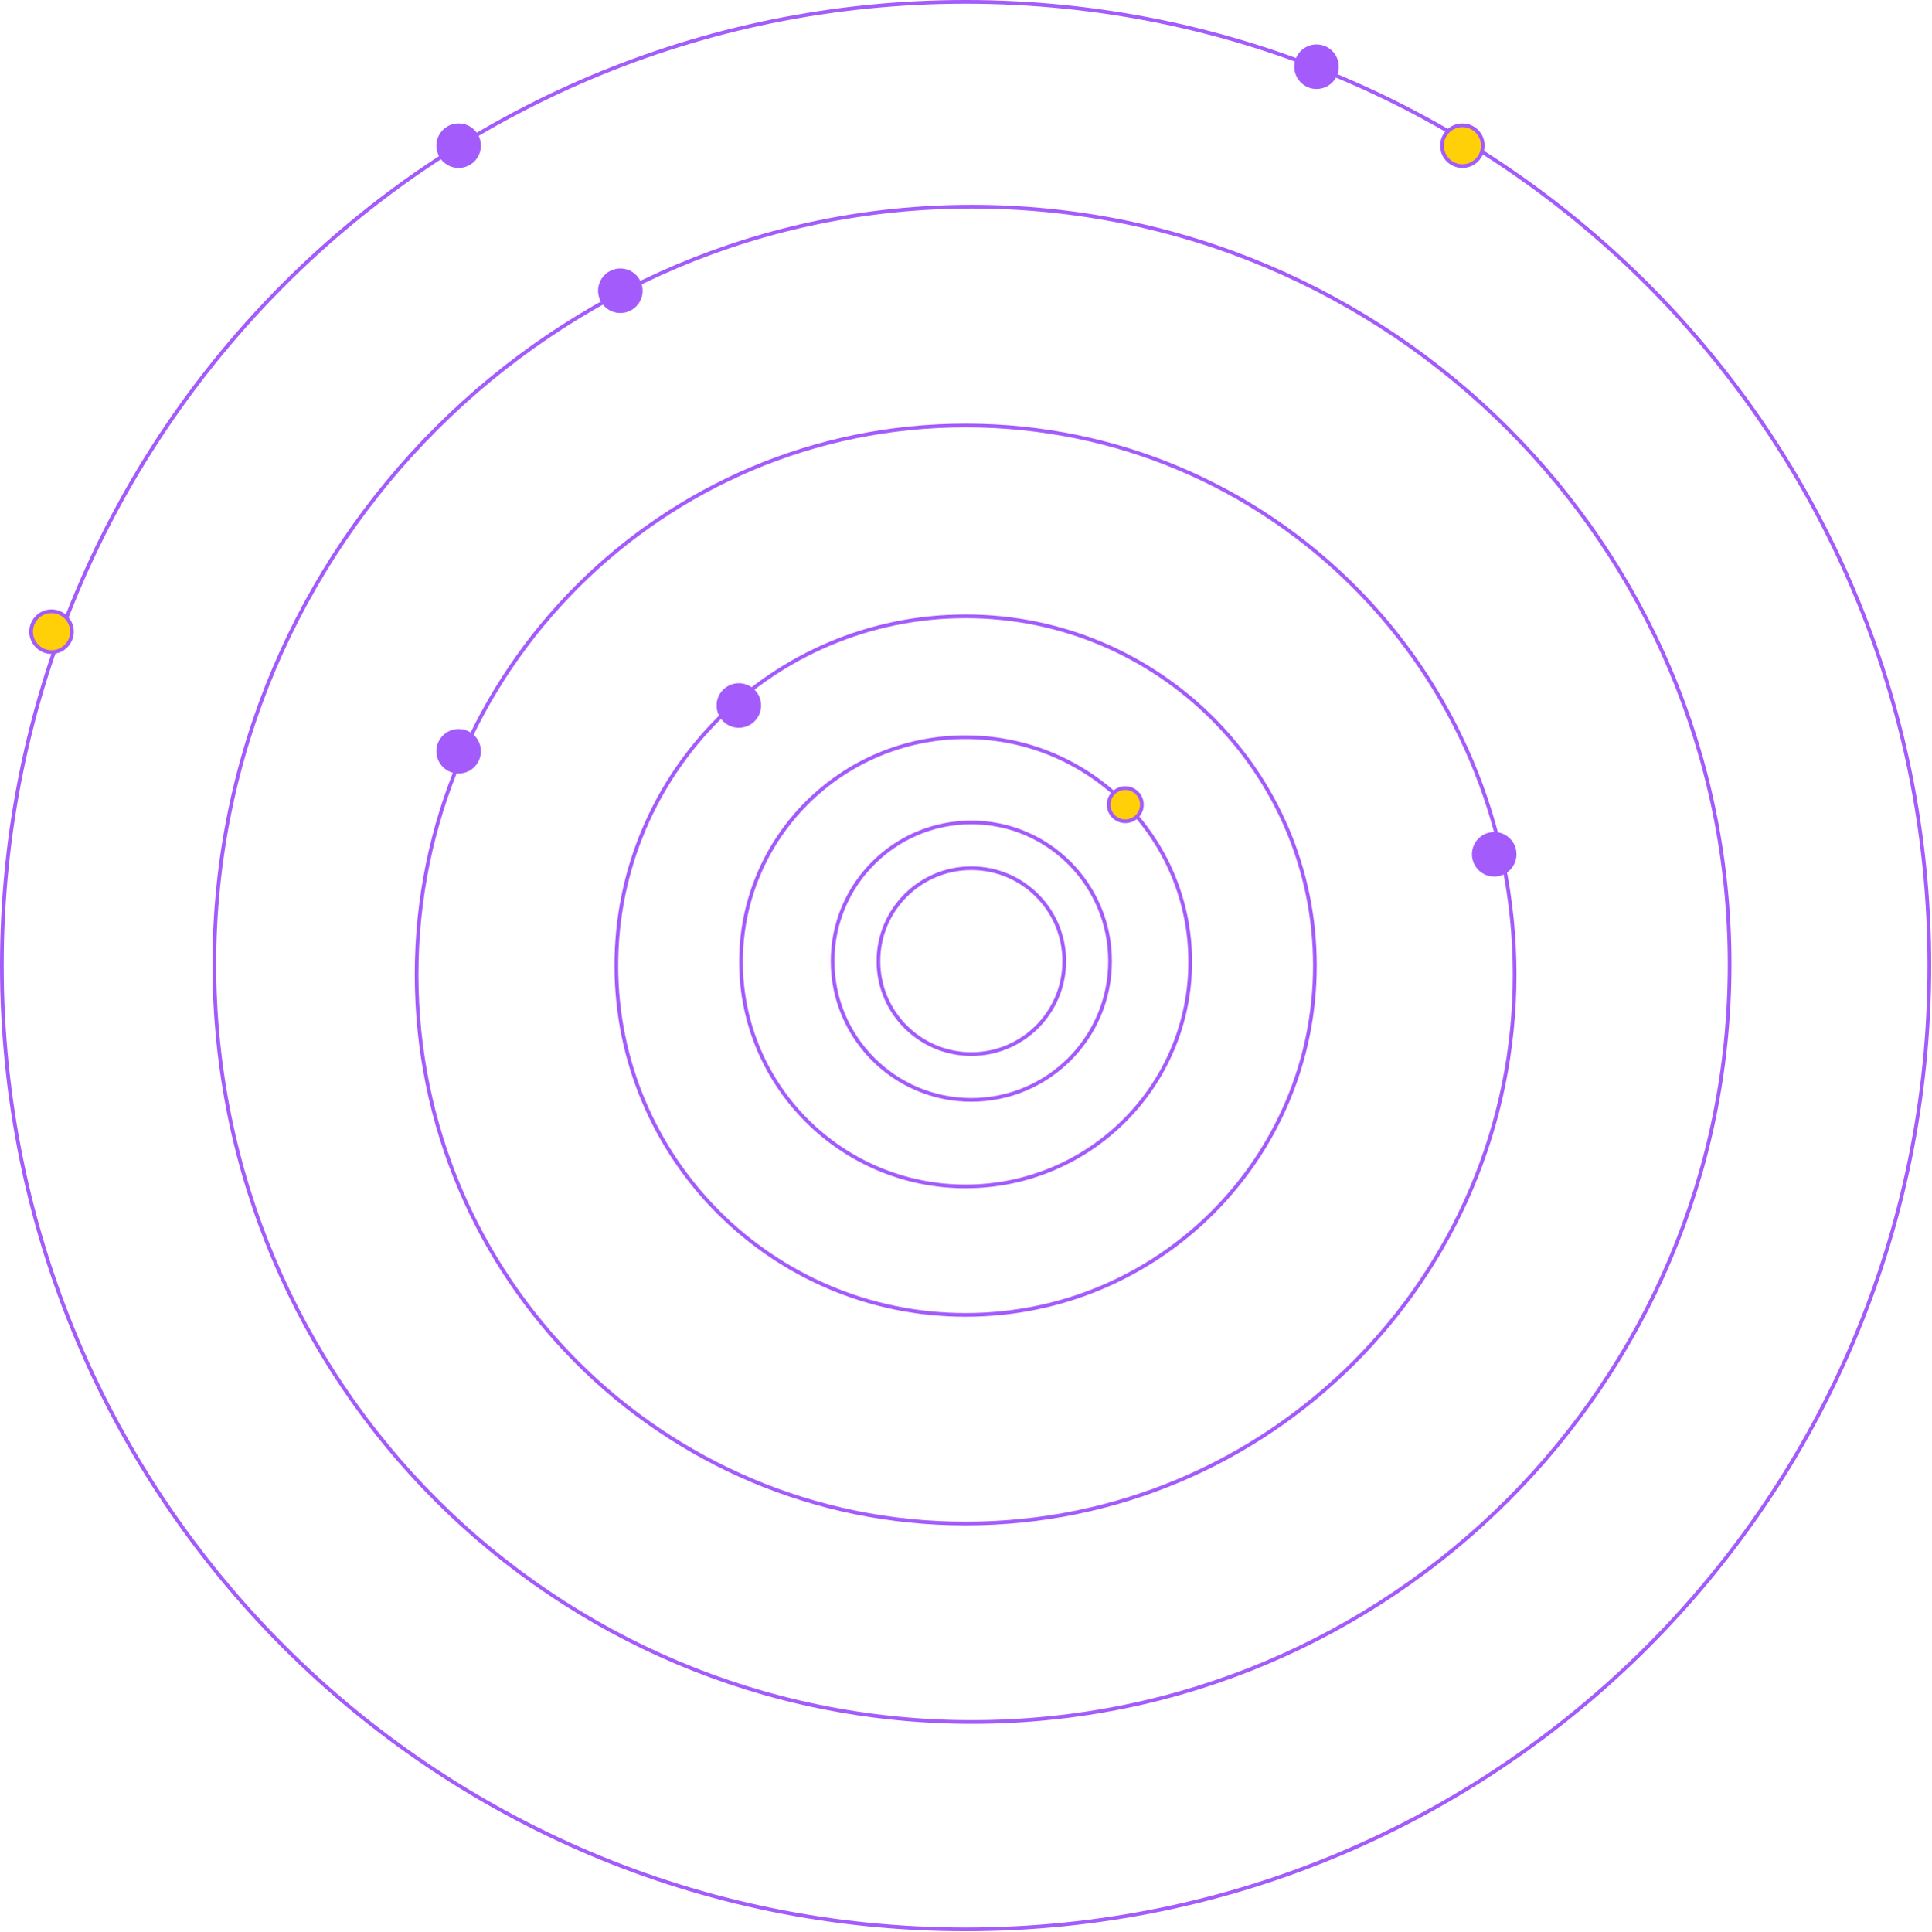
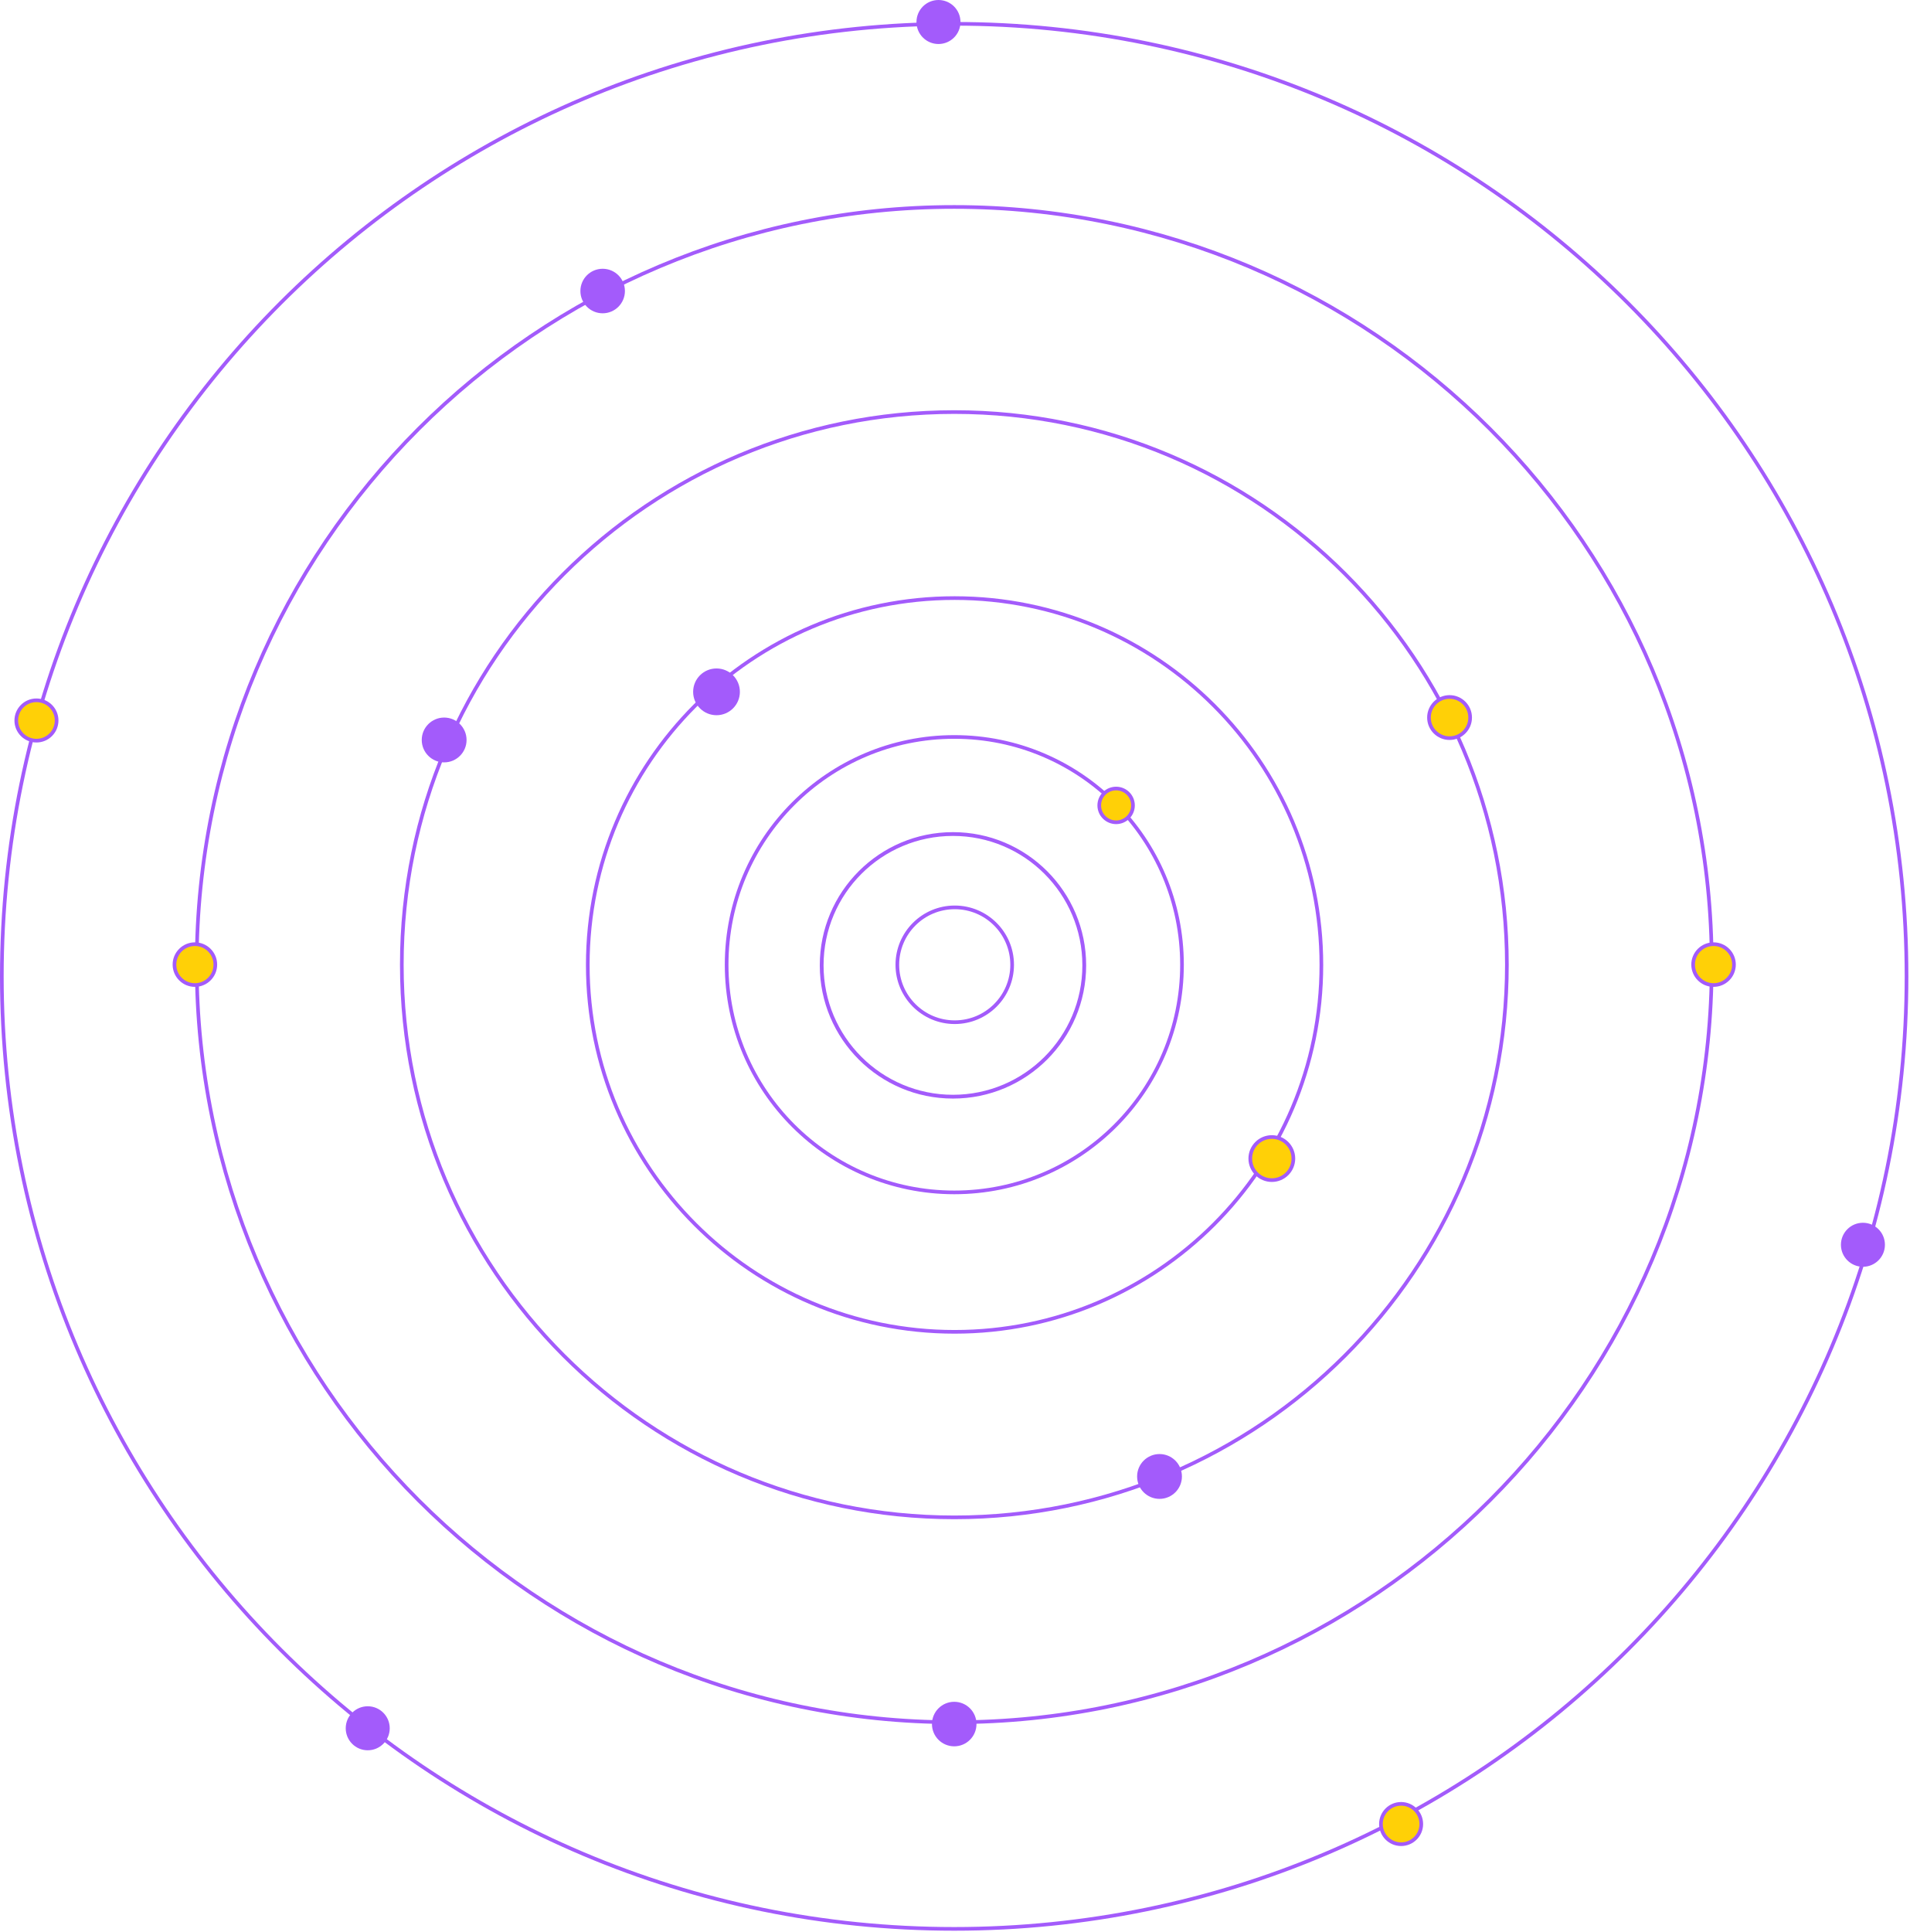
- <svg xmlns="http://www.w3.org/2000/svg" width="1043" height="1043" viewBox="0 0 1043 1043" fill="none">
-   <circle cx="524.592" cy="519.094" r="50.188" stroke="#A35BFB" stroke-width="2" />
-   <circle cx="524.592" cy="519.095" r="74.923" stroke="#A35BFB" stroke-width="2" />
-   <circle cx="521.5" cy="519.438" r="121.302" stroke="#A35BFB" stroke-width="2" />
-   <circle cx="521.5" cy="521.5" r="188.636" stroke="#A35BFB" stroke-width="2" />
-   <circle cx="521.5" cy="526.31" r="296.509" stroke="#A35BFB" stroke-width="2" />
-   <circle cx="524.935" cy="520.813" r="409.192" stroke="#A35BFB" stroke-width="2" />
-   <circle cx="521.5" cy="521.5" r="520.5" stroke="#A35BFB" stroke-width="2" />
-   <circle cx="335.024" cy="157.024" r="12.024" fill="#A35BFB" />
-   <circle cx="711.024" cy="36.024" r="12.024" fill="#A35BFB" />
-   <circle cx="399.024" cy="381.024" r="12.024" fill="#A35BFB" />
-   <circle cx="247.695" cy="405.727" r="12.024" fill="#A35BFB" />
-   <circle cx="789.808" cy="78.672" r="11.024" fill="#FFD007" stroke="#A35BFB" stroke-width="2" />
-   <circle cx="247.695" cy="78.672" r="12.024" fill="#A35BFB" />
-   <circle cx="806.985" cy="461.38" r="12.024" fill="#A35BFB" />
-   <circle cx="607.73" cy="434.584" r="8.963" fill="#FFD007" stroke="#A35BFB" stroke-width="2" />
-   <circle cx="27.827" cy="341.141" r="11.024" fill="#FFD007" stroke="#A35BFB" stroke-width="2" />
+ <svg xmlns="http://www.w3.org/2000/svg" width="1058" height="1070" viewBox="0 0 1058 1070" fill="none">
+   <circle cx="528.866" cy="534.327" r="31.798" stroke="#A35BFB" stroke-width="2.025" />
+   <circle cx="527.881" cy="534.642" r="72.728" stroke="#A35BFB" stroke-width="2.095" />
+   <circle cx="528.628" cy="534.265" r="126.119" stroke="#A35BFB" stroke-width="2.025" />
+   <circle cx="618.259" cy="446.059" r="9.344" fill="#FFD007" stroke="#A35BFB" stroke-width="2.025" />
+   <circle cx="528.776" cy="534.424" r="203.185" stroke="#A35BFB" stroke-width="2.025" />
+   <circle cx="396.9" cy="383.158" r="12.947" fill="#A35BFB" />
+   <circle cx="704.51" cy="641.65" r="11.935" fill="#FFD007" stroke="#A35BFB" stroke-width="2.025" />
+   <circle cx="528.648" cy="534.289" r="306.073" stroke="#A35BFB" stroke-width="2.025" />
+   <circle cx="246.032" cy="409.817" r="12.411" fill="#A35BFB" />
+   <circle cx="642.298" cy="817.708" r="12.411" fill="#A35BFB" />
+   <circle cx="802.962" cy="397.403" r="11.399" fill="#FFD007" stroke="#A35BFB" stroke-width="2.025" />
+   <circle cx="528.579" cy="534.219" r="419.605" stroke="#A35BFB" stroke-width="2.025" />
+   <circle cx="949.197" cy="534.228" r="11.317" fill="#FFD007" stroke="#A35BFB" stroke-width="2.025" />
+   <circle cx="107.959" cy="534.228" r="11.317" fill="#FFD007" stroke="#A35BFB" stroke-width="2.025" />
+   <circle cx="333.834" cy="161.181" r="12.33" fill="#A35BFB" />
+   <circle cx="528.576" cy="954.837" r="12.33" fill="#A35BFB" />
+   <circle cx="528.556" cy="540.728" r="527.542" stroke="#A35BFB" stroke-width="2.027" />
+   <circle cx="519.855" cy="12.187" r="12.187" fill="#A35BFB" />
+   <circle cx="203.698" cy="957.171" r="12.187" fill="#A35BFB" />
+   <circle cx="1031.94" cy="689.39" r="12.187" fill="#A35BFB" />
+   <circle cx="20.191" cy="399.023" r="11.173" fill="#FFD007" stroke="#A35BFB" stroke-width="2.027" />
+   <circle cx="776.124" cy="1010.2" r="11.173" fill="#FFD007" stroke="#A35BFB" stroke-width="2.027" />
</svg>
